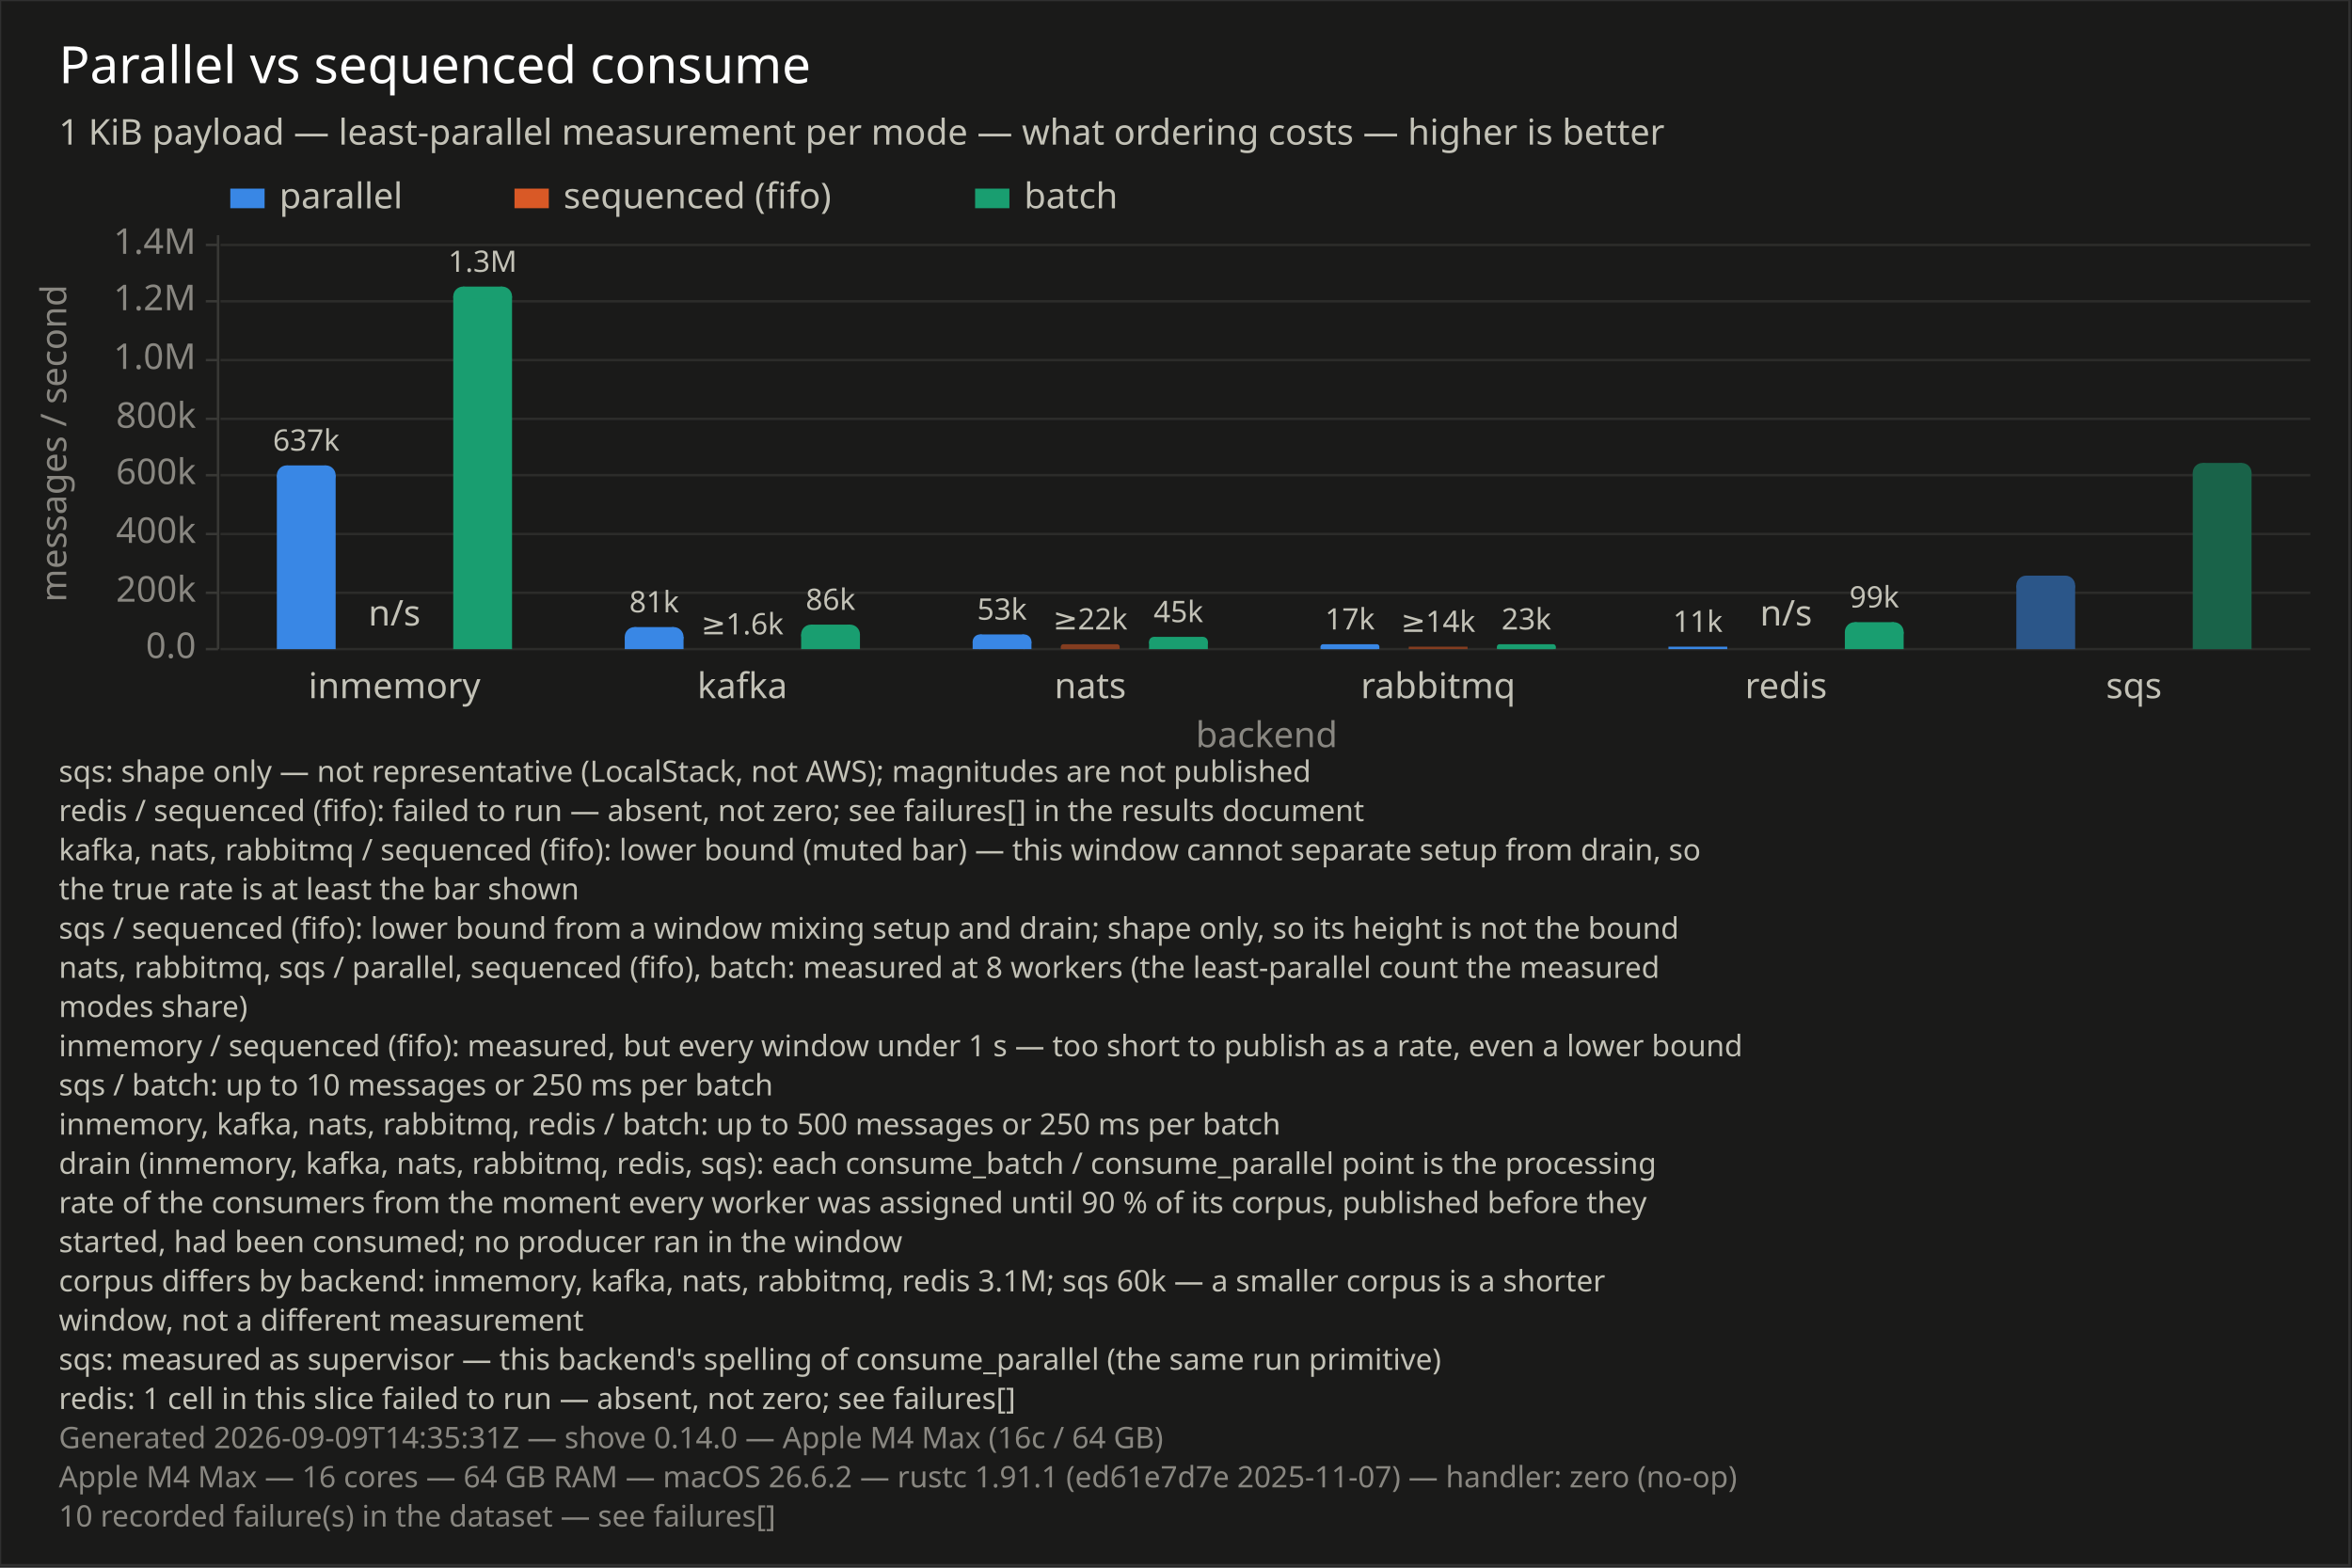
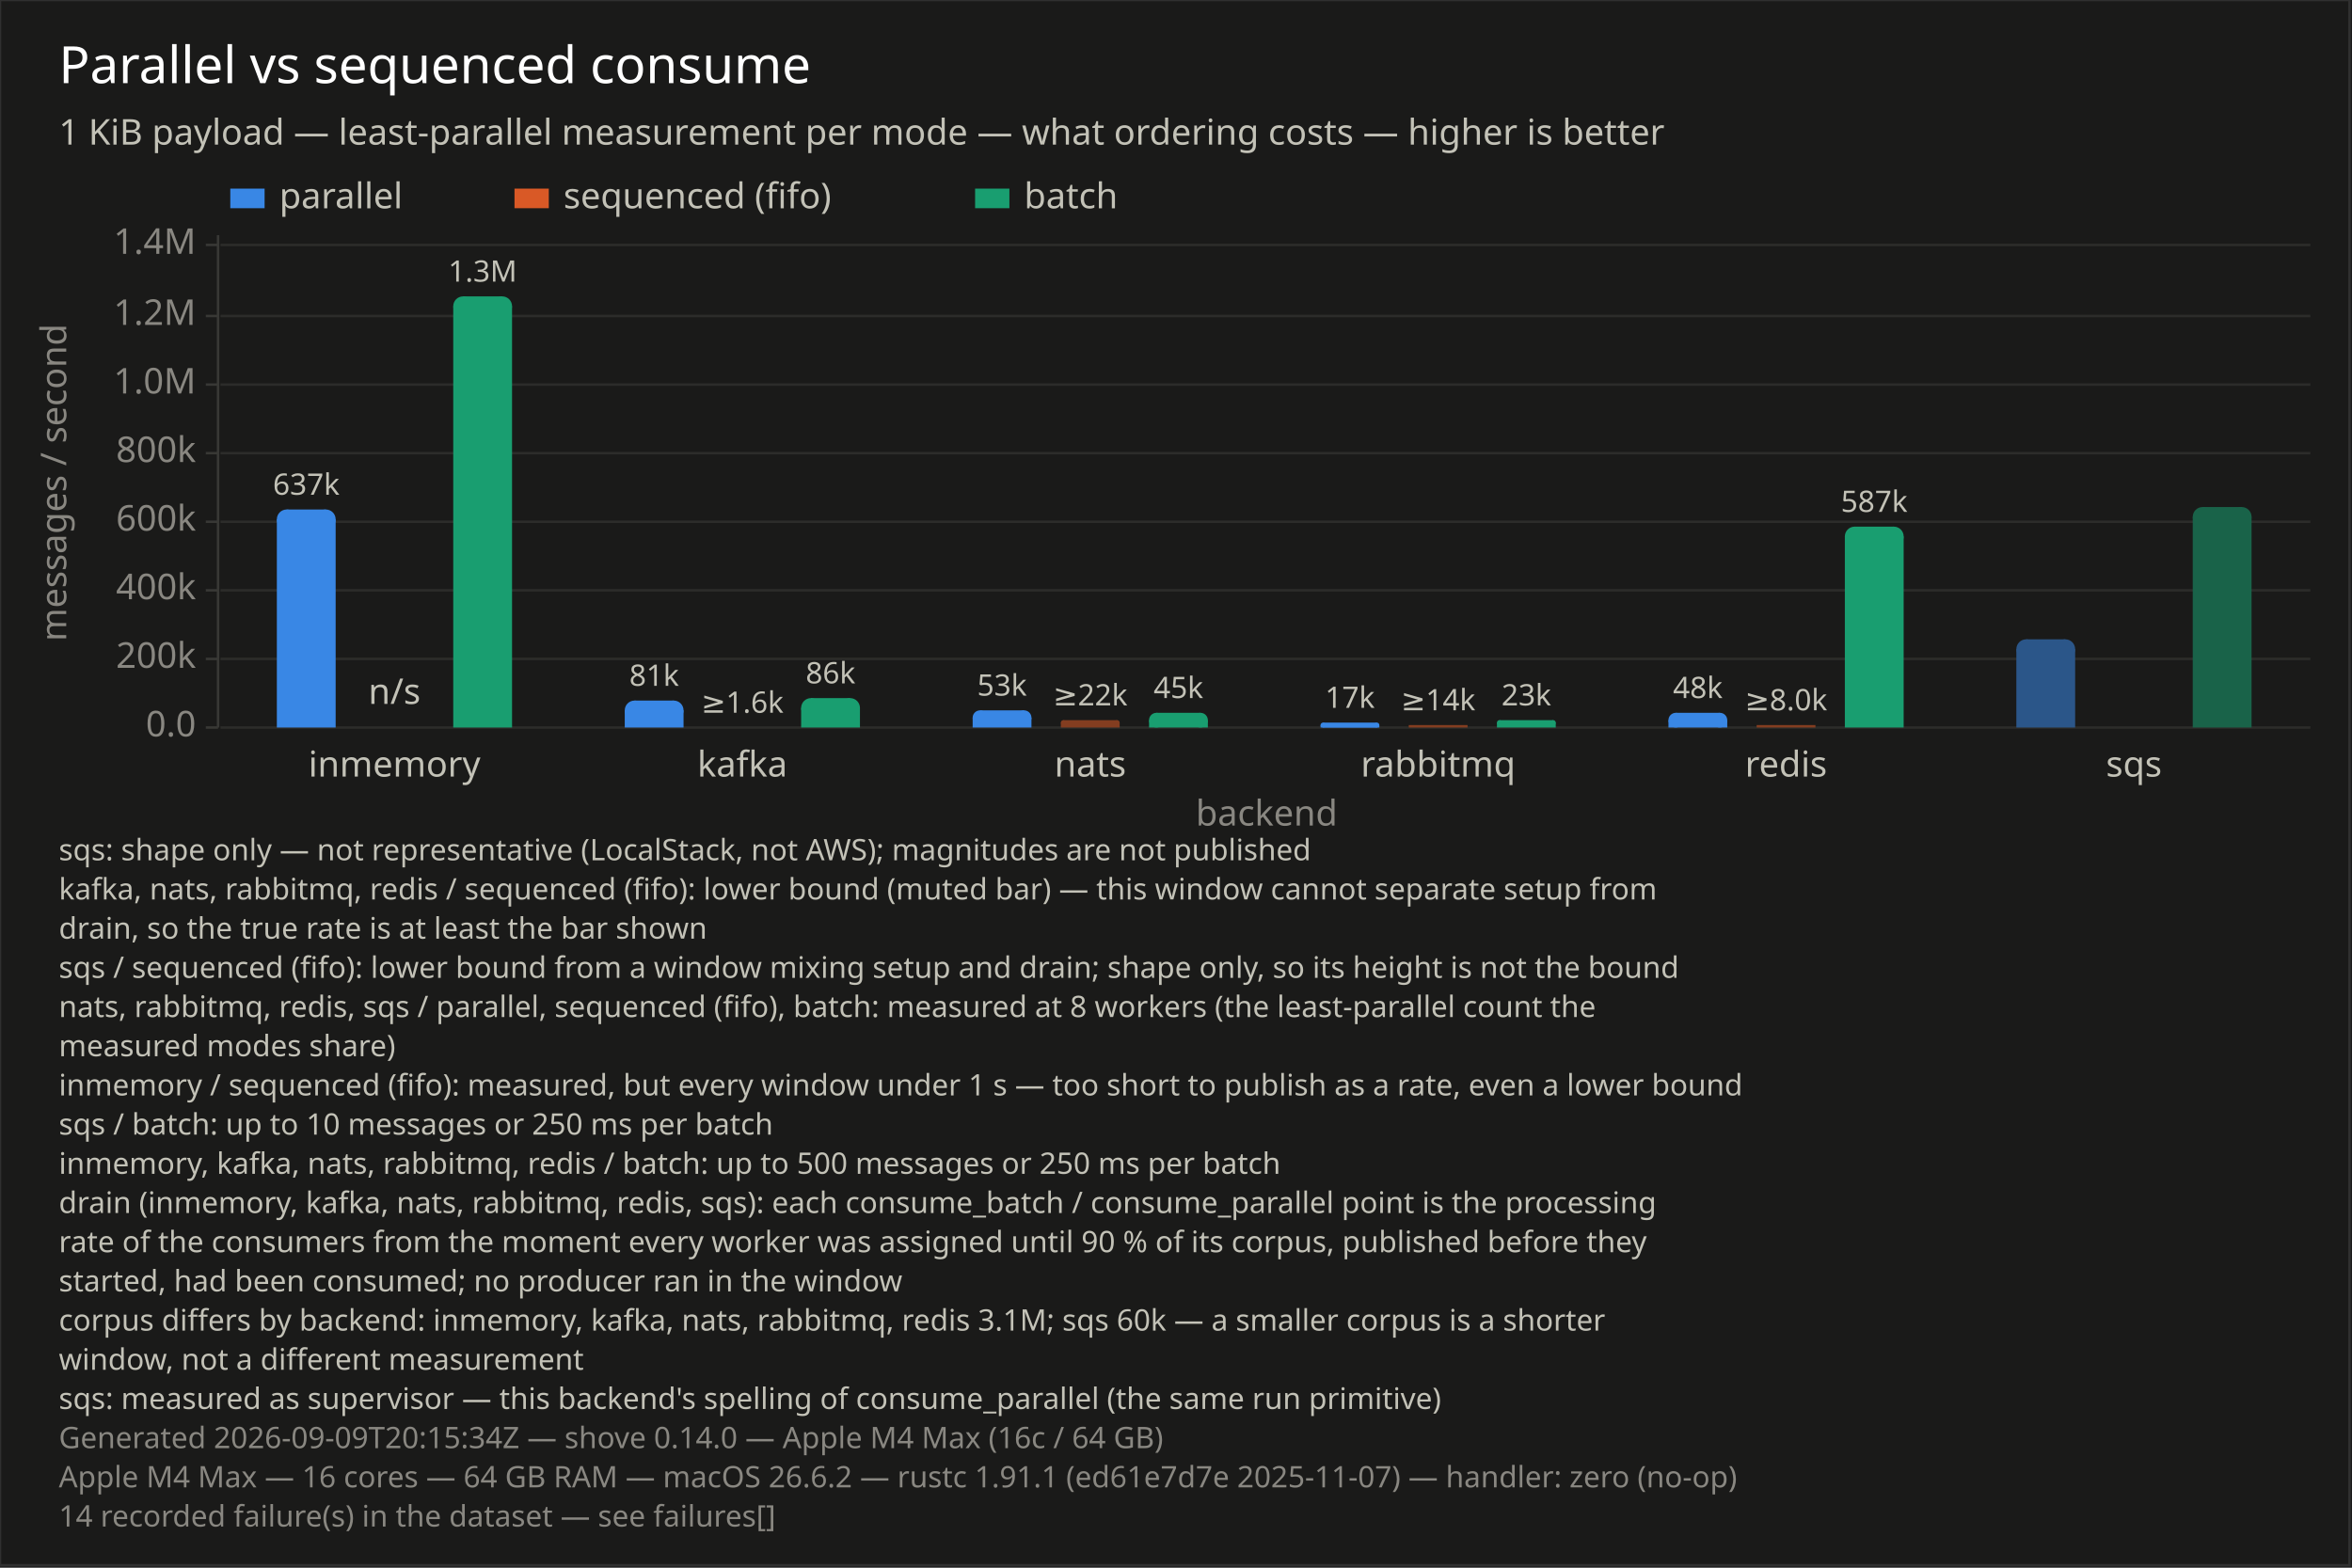
<svg xmlns="http://www.w3.org/2000/svg" width="960" height="640" viewBox="0 0 960 640">
  <rect x="0" y="0" width="960" height="640" opacity="1" fill="#1A1A19" stroke="none" />
  <rect x="0" y="0" width="959" height="639" opacity="0.1" fill="none" stroke="#FFFFFF" />
  <text x="24" y="18" dy="0.76em" text-anchor="start" font-family="sans-serif" font-size="20.968" opacity="1" fill="#FFFFFF">
Parallel vs sequenced consume
</text>
  <text x="24" y="48" dy="0.76em" text-anchor="start" font-family="sans-serif" font-size="14.516" opacity="1" fill="#C3C2B7">
1 KiB payload — least-parallel measurement per mode — what ordering costs — higher is better
</text>
-   <text x="24" y="310" dy="0.76em" text-anchor="start" font-family="sans-serif" font-size="12.097" opacity="1" fill="#C3C2B7">
+   <text x="24" y="342" dy="0.76em" text-anchor="start" font-family="sans-serif" font-size="12.097" opacity="1" fill="#C3C2B7">
sqs: shape only — not representative (LocalStack, not AWS); magnitudes are not published
</text>
-   <text x="24" y="326" dy="0.76em" text-anchor="start" font-family="sans-serif" font-size="12.097" opacity="1" fill="#C3C2B7">
- redis / sequenced (fifo): failed to run — absent, not zero; see failures[] in the results document
- </text>
-   <text x="24" y="342" dy="0.76em" text-anchor="start" font-family="sans-serif" font-size="12.097" opacity="1" fill="#C3C2B7">
- kafka, nats, rabbitmq / sequenced (fifo): lower bound (muted bar) — this window cannot separate setup from drain, so
- </text>
  <text x="24" y="358" dy="0.76em" text-anchor="start" font-family="sans-serif" font-size="12.097" opacity="1" fill="#C3C2B7">
- the true rate is at least the bar shown
+ kafka, nats, rabbitmq, redis / sequenced (fifo): lower bound (muted bar) — this window cannot separate setup from
</text>
  <text x="24" y="374" dy="0.76em" text-anchor="start" font-family="sans-serif" font-size="12.097" opacity="1" fill="#C3C2B7">
+ drain, so the true rate is at least the bar shown
+ </text>
+   <text x="24" y="390" dy="0.76em" text-anchor="start" font-family="sans-serif" font-size="12.097" opacity="1" fill="#C3C2B7">
sqs / sequenced (fifo): lower bound from a window mixing setup and drain; shape only, so its height is not the bound
</text>
-   <text x="24" y="390" dy="0.76em" text-anchor="start" font-family="sans-serif" font-size="12.097" opacity="1" fill="#C3C2B7">
- nats, rabbitmq, sqs / parallel, sequenced (fifo), batch: measured at 8 workers (the least-parallel count the measured
- </text>
  <text x="24" y="406" dy="0.76em" text-anchor="start" font-family="sans-serif" font-size="12.097" opacity="1" fill="#C3C2B7">
- modes share)
+ nats, rabbitmq, redis, sqs / parallel, sequenced (fifo), batch: measured at 8 workers (the least-parallel count the
</text>
  <text x="24" y="422" dy="0.76em" text-anchor="start" font-family="sans-serif" font-size="12.097" opacity="1" fill="#C3C2B7">
+ measured modes share)
+ </text>
+   <text x="24" y="438" dy="0.76em" text-anchor="start" font-family="sans-serif" font-size="12.097" opacity="1" fill="#C3C2B7">
inmemory / sequenced (fifo): measured, but every window under 1 s — too short to publish as a rate, even a lower bound
</text>
-   <text x="24" y="438" dy="0.76em" text-anchor="start" font-family="sans-serif" font-size="12.097" opacity="1" fill="#C3C2B7">
+   <text x="24" y="454" dy="0.76em" text-anchor="start" font-family="sans-serif" font-size="12.097" opacity="1" fill="#C3C2B7">
sqs / batch: up to 10 messages or 250 ms per batch
</text>
-   <text x="24" y="454" dy="0.76em" text-anchor="start" font-family="sans-serif" font-size="12.097" opacity="1" fill="#C3C2B7">
+   <text x="24" y="470" dy="0.76em" text-anchor="start" font-family="sans-serif" font-size="12.097" opacity="1" fill="#C3C2B7">
inmemory, kafka, nats, rabbitmq, redis / batch: up to 500 messages or 250 ms per batch
</text>
-   <text x="24" y="470" dy="0.76em" text-anchor="start" font-family="sans-serif" font-size="12.097" opacity="1" fill="#C3C2B7">
+   <text x="24" y="486" dy="0.76em" text-anchor="start" font-family="sans-serif" font-size="12.097" opacity="1" fill="#C3C2B7">
drain (inmemory, kafka, nats, rabbitmq, redis, sqs): each consume_batch / consume_parallel point is the processing
</text>
-   <text x="24" y="486" dy="0.76em" text-anchor="start" font-family="sans-serif" font-size="12.097" opacity="1" fill="#C3C2B7">
+   <text x="24" y="502" dy="0.76em" text-anchor="start" font-family="sans-serif" font-size="12.097" opacity="1" fill="#C3C2B7">
rate of the consumers from the moment every worker was assigned until 90 % of its corpus, published before they
</text>
-   <text x="24" y="502" dy="0.76em" text-anchor="start" font-family="sans-serif" font-size="12.097" opacity="1" fill="#C3C2B7">
+   <text x="24" y="518" dy="0.76em" text-anchor="start" font-family="sans-serif" font-size="12.097" opacity="1" fill="#C3C2B7">
started, had been consumed; no producer ran in the window
</text>
-   <text x="24" y="518" dy="0.76em" text-anchor="start" font-family="sans-serif" font-size="12.097" opacity="1" fill="#C3C2B7">
+   <text x="24" y="534" dy="0.76em" text-anchor="start" font-family="sans-serif" font-size="12.097" opacity="1" fill="#C3C2B7">
corpus differs by backend: inmemory, kafka, nats, rabbitmq, redis 3.1M; sqs 60k — a smaller corpus is a shorter
</text>
-   <text x="24" y="534" dy="0.76em" text-anchor="start" font-family="sans-serif" font-size="12.097" opacity="1" fill="#C3C2B7">
+   <text x="24" y="550" dy="0.76em" text-anchor="start" font-family="sans-serif" font-size="12.097" opacity="1" fill="#C3C2B7">
window, not a different measurement
</text>
-   <text x="24" y="550" dy="0.76em" text-anchor="start" font-family="sans-serif" font-size="12.097" opacity="1" fill="#C3C2B7">
+   <text x="24" y="566" dy="0.76em" text-anchor="start" font-family="sans-serif" font-size="12.097" opacity="1" fill="#C3C2B7">
sqs: measured as supervisor — this backend's spelling of consume_parallel (the same run primitive)
</text>
-   <text x="24" y="566" dy="0.76em" text-anchor="start" font-family="sans-serif" font-size="12.097" opacity="1" fill="#C3C2B7">
- redis: 1 cell in this slice failed to run — absent, not zero; see failures[]
- </text>
  <text x="24" y="582" dy="0.76em" text-anchor="start" font-family="sans-serif" font-size="12.097" opacity="1" fill="#898781">
- Generated 2026-09-09T14:35:31Z — shove 0.14.0 — Apple M4 Max (16c / 64 GB)
+ Generated 2026-09-09T20:15:34Z — shove 0.14.0 — Apple M4 Max (16c / 64 GB)
</text>
  <text x="24" y="598" dy="0.76em" text-anchor="start" font-family="sans-serif" font-size="12.097" opacity="1" fill="#898781">
Apple M4 Max — 16 cores — 64 GB RAM — macOS 26.6.2 — rustc 1.91.1 (ed61e7d7e 2025-11-07) — handler: zero (no-op)
</text>
  <text x="24" y="614" dy="0.76em" text-anchor="start" font-family="sans-serif" font-size="12.097" opacity="1" fill="#898781">
- 10 recorded failure(s) in the dataset — see failures[]
- </text>
-   <text x="16" y="181" dy="0.76em" text-anchor="middle" font-family="sans-serif" font-size="14.516" opacity="1" fill="#898781" transform="rotate(270, 16, 181)">
+ 14 recorded failure(s) in the dataset — see failures[]
+ </text>
+   <text x="16" y="197" dy="0.76em" text-anchor="middle" font-family="sans-serif" font-size="14.516" opacity="1" fill="#898781" transform="rotate(270, 16, 197)">
messages / second
</text>
-   <line opacity="1" stroke="#2C2C2A" stroke-width="1" x1="90" y1="265" x2="943" y2="265" />
-   <line opacity="1" stroke="#2C2C2A" stroke-width="1" x1="90" y1="242" x2="943" y2="242" />
-   <line opacity="1" stroke="#2C2C2A" stroke-width="1" x1="90" y1="218" x2="943" y2="218" />
-   <line opacity="1" stroke="#2C2C2A" stroke-width="1" x1="90" y1="194" x2="943" y2="194" />
-   <line opacity="1" stroke="#2C2C2A" stroke-width="1" x1="90" y1="171" x2="943" y2="171" />
-   <line opacity="1" stroke="#2C2C2A" stroke-width="1" x1="90" y1="147" x2="943" y2="147" />
-   <line opacity="1" stroke="#2C2C2A" stroke-width="1" x1="90" y1="123" x2="943" y2="123" />
+   <line opacity="1" stroke="#2C2C2A" stroke-width="1" x1="90" y1="297" x2="943" y2="297" />
+   <line opacity="1" stroke="#2C2C2A" stroke-width="1" x1="90" y1="269" x2="943" y2="269" />
+   <line opacity="1" stroke="#2C2C2A" stroke-width="1" x1="90" y1="241" x2="943" y2="241" />
+   <line opacity="1" stroke="#2C2C2A" stroke-width="1" x1="90" y1="213" x2="943" y2="213" />
+   <line opacity="1" stroke="#2C2C2A" stroke-width="1" x1="90" y1="185" x2="943" y2="185" />
+   <line opacity="1" stroke="#2C2C2A" stroke-width="1" x1="90" y1="157" x2="943" y2="157" />
+   <line opacity="1" stroke="#2C2C2A" stroke-width="1" x1="90" y1="129" x2="943" y2="129" />
  <line opacity="1" stroke="#2C2C2A" stroke-width="1" x1="90" y1="100" x2="943" y2="100" />
-   <polyline fill="none" opacity="1" stroke="#383835" stroke-width="1" points="89,96 89,265 " />
-   <text x="80" y="265" dy="0.5ex" text-anchor="end" font-family="sans-serif" font-size="14.516" opacity="1" fill="#898781">
+   <polyline fill="none" opacity="1" stroke="#383835" stroke-width="1" points="89,96 89,297 " />
+   <text x="80" y="297" dy="0.5ex" text-anchor="end" font-family="sans-serif" font-size="14.516" opacity="1" fill="#898781">
0.0
</text>
-   <polyline fill="none" opacity="1" stroke="#383835" stroke-width="1" points="84,265 89,265 " />
-   <text x="80" y="242" dy="0.5ex" text-anchor="end" font-family="sans-serif" font-size="14.516" opacity="1" fill="#898781">
+   <polyline fill="none" opacity="1" stroke="#383835" stroke-width="1" points="84,297 89,297 " />
+   <text x="80" y="269" dy="0.5ex" text-anchor="end" font-family="sans-serif" font-size="14.516" opacity="1" fill="#898781">
200k
</text>
-   <polyline fill="none" opacity="1" stroke="#383835" stroke-width="1" points="84,242 89,242 " />
-   <text x="80" y="218" dy="0.5ex" text-anchor="end" font-family="sans-serif" font-size="14.516" opacity="1" fill="#898781">
+   <polyline fill="none" opacity="1" stroke="#383835" stroke-width="1" points="84,269 89,269 " />
+   <text x="80" y="241" dy="0.5ex" text-anchor="end" font-family="sans-serif" font-size="14.516" opacity="1" fill="#898781">
400k
</text>
-   <polyline fill="none" opacity="1" stroke="#383835" stroke-width="1" points="84,218 89,218 " />
-   <text x="80" y="194" dy="0.5ex" text-anchor="end" font-family="sans-serif" font-size="14.516" opacity="1" fill="#898781">
+   <polyline fill="none" opacity="1" stroke="#383835" stroke-width="1" points="84,241 89,241 " />
+   <text x="80" y="213" dy="0.5ex" text-anchor="end" font-family="sans-serif" font-size="14.516" opacity="1" fill="#898781">
600k
</text>
-   <polyline fill="none" opacity="1" stroke="#383835" stroke-width="1" points="84,194 89,194 " />
-   <text x="80" y="171" dy="0.5ex" text-anchor="end" font-family="sans-serif" font-size="14.516" opacity="1" fill="#898781">
+   <polyline fill="none" opacity="1" stroke="#383835" stroke-width="1" points="84,213 89,213 " />
+   <text x="80" y="185" dy="0.5ex" text-anchor="end" font-family="sans-serif" font-size="14.516" opacity="1" fill="#898781">
800k
</text>
-   <polyline fill="none" opacity="1" stroke="#383835" stroke-width="1" points="84,171 89,171 " />
-   <text x="80" y="147" dy="0.5ex" text-anchor="end" font-family="sans-serif" font-size="14.516" opacity="1" fill="#898781">
+   <polyline fill="none" opacity="1" stroke="#383835" stroke-width="1" points="84,185 89,185 " />
+   <text x="80" y="157" dy="0.5ex" text-anchor="end" font-family="sans-serif" font-size="14.516" opacity="1" fill="#898781">
1.0M
</text>
-   <polyline fill="none" opacity="1" stroke="#383835" stroke-width="1" points="84,147 89,147 " />
-   <text x="80" y="123" dy="0.5ex" text-anchor="end" font-family="sans-serif" font-size="14.516" opacity="1" fill="#898781">
+   <polyline fill="none" opacity="1" stroke="#383835" stroke-width="1" points="84,157 89,157 " />
+   <text x="80" y="129" dy="0.5ex" text-anchor="end" font-family="sans-serif" font-size="14.516" opacity="1" fill="#898781">
1.2M
</text>
-   <polyline fill="none" opacity="1" stroke="#383835" stroke-width="1" points="84,123 89,123 " />
+   <polyline fill="none" opacity="1" stroke="#383835" stroke-width="1" points="84,129 89,129 " />
  <text x="80" y="100" dy="0.5ex" text-anchor="end" font-family="sans-serif" font-size="14.516" opacity="1" fill="#898781">
1.4M
</text>
  <polyline fill="none" opacity="1" stroke="#383835" stroke-width="1" points="84,100 89,100 " />
-   <rect x="113" y="194" width="24" height="71" opacity="1" fill="#3987E5" stroke="none" />
-   <rect x="117" y="190" width="16" height="5" opacity="1" fill="#3987E5" stroke="none" />
-   <circle cx="117" cy="194" r="4" opacity="1" fill="#3987E5" stroke="none" stroke-width="0" />
-   <circle cx="133" cy="194" r="4" opacity="1" fill="#3987E5" stroke="none" stroke-width="0" />
-   <text x="125" y="187" dy="-0.5ex" text-anchor="middle" font-family="sans-serif" font-size="12.097" opacity="1" fill="#C3C2B7">
+   <rect x="113" y="212" width="24" height="85" opacity="1" fill="#3987E5" stroke="none" />
+   <rect x="117" y="208" width="16" height="5" opacity="1" fill="#3987E5" stroke="none" />
+   <circle cx="117" cy="212" r="4" opacity="1" fill="#3987E5" stroke="none" stroke-width="0" />
+   <circle cx="133" cy="212" r="4" opacity="1" fill="#3987E5" stroke="none" stroke-width="0" />
+   <text x="125" y="205" dy="-0.5ex" text-anchor="middle" font-family="sans-serif" font-size="12.097" opacity="1" fill="#C3C2B7">
637k
</text>
-   <text x="161" y="259" dy="-0.5ex" text-anchor="middle" font-family="sans-serif" font-size="14.516" opacity="1" fill="#C3C2B7">
+   <text x="161" y="291" dy="-0.5ex" text-anchor="middle" font-family="sans-serif" font-size="14.516" opacity="1" fill="#C3C2B7">
n/s
</text>
-   <rect x="185" y="121" width="24" height="144" opacity="1" fill="#199E70" stroke="none" />
-   <rect x="189" y="117" width="16" height="5" opacity="1" fill="#199E70" stroke="none" />
-   <circle cx="189" cy="121" r="4" opacity="1" fill="#199E70" stroke="none" stroke-width="0" />
-   <circle cx="205" cy="121" r="4" opacity="1" fill="#199E70" stroke="none" stroke-width="0" />
-   <text x="197" y="114" dy="-0.5ex" text-anchor="middle" font-family="sans-serif" font-size="12.097" opacity="1" fill="#C3C2B7">
+   <rect x="185" y="125" width="24" height="172" opacity="1" fill="#199E70" stroke="none" />
+   <rect x="189" y="121" width="16" height="5" opacity="1" fill="#199E70" stroke="none" />
+   <circle cx="189" cy="125" r="4" opacity="1" fill="#199E70" stroke="none" stroke-width="0" />
+   <circle cx="205" cy="125" r="4" opacity="1" fill="#199E70" stroke="none" stroke-width="0" />
+   <text x="197" y="118" dy="-0.5ex" text-anchor="middle" font-family="sans-serif" font-size="12.097" opacity="1" fill="#C3C2B7">
1.3M
</text>
-   <rect x="255" y="260" width="24" height="5" opacity="1" fill="#3987E5" stroke="none" />
-   <rect x="259" y="256" width="16" height="5" opacity="1" fill="#3987E5" stroke="none" />
-   <circle cx="259" cy="260" r="4" opacity="1" fill="#3987E5" stroke="none" stroke-width="0" />
-   <circle cx="275" cy="260" r="4" opacity="1" fill="#3987E5" stroke="none" stroke-width="0" />
-   <text x="267" y="253" dy="-0.5ex" text-anchor="middle" font-family="sans-serif" font-size="12.097" opacity="1" fill="#C3C2B7">
+   <rect x="255" y="290" width="24" height="7" opacity="1" fill="#3987E5" stroke="none" />
+   <rect x="259" y="286" width="16" height="5" opacity="1" fill="#3987E5" stroke="none" />
+   <circle cx="259" cy="290" r="4" opacity="1" fill="#3987E5" stroke="none" stroke-width="0" />
+   <circle cx="275" cy="290" r="4" opacity="1" fill="#3987E5" stroke="none" stroke-width="0" />
+   <text x="267" y="283" dy="-0.5ex" text-anchor="middle" font-family="sans-serif" font-size="12.097" opacity="1" fill="#C3C2B7">
81k
</text>
-   <text x="303" y="262" dy="-0.5ex" text-anchor="middle" font-family="sans-serif" font-size="12.097" opacity="1" fill="#C3C2B7">
+   <text x="303" y="294" dy="-0.5ex" text-anchor="middle" font-family="sans-serif" font-size="12.097" opacity="1" fill="#C3C2B7">
≥1.6k
</text>
-   <rect x="327" y="259" width="24" height="6" opacity="1" fill="#199E70" stroke="none" />
-   <rect x="331" y="255" width="16" height="5" opacity="1" fill="#199E70" stroke="none" />
-   <circle cx="331" cy="259" r="4" opacity="1" fill="#199E70" stroke="none" stroke-width="0" />
-   <circle cx="347" cy="259" r="4" opacity="1" fill="#199E70" stroke="none" stroke-width="0" />
-   <text x="339" y="252" dy="-0.5ex" text-anchor="middle" font-family="sans-serif" font-size="12.097" opacity="1" fill="#C3C2B7">
+   <rect x="327" y="289" width="24" height="8" opacity="1" fill="#199E70" stroke="none" />
+   <rect x="331" y="285" width="16" height="5" opacity="1" fill="#199E70" stroke="none" />
+   <circle cx="331" cy="289" r="4" opacity="1" fill="#199E70" stroke="none" stroke-width="0" />
+   <circle cx="347" cy="289" r="4" opacity="1" fill="#199E70" stroke="none" stroke-width="0" />
+   <text x="339" y="282" dy="-0.5ex" text-anchor="middle" font-family="sans-serif" font-size="12.097" opacity="1" fill="#C3C2B7">
86k
</text>
-   <rect x="397" y="262" width="24" height="3" opacity="1" fill="#3987E5" stroke="none" />
-   <rect x="400" y="259" width="18" height="4" opacity="1" fill="#3987E5" stroke="none" />
-   <circle cx="400" cy="262" r="3" opacity="1" fill="#3987E5" stroke="none" stroke-width="0" />
-   <circle cx="418" cy="262" r="3" opacity="1" fill="#3987E5" stroke="none" stroke-width="0" />
-   <text x="409" y="256" dy="-0.5ex" text-anchor="middle" font-family="sans-serif" font-size="12.097" opacity="1" fill="#C3C2B7">
+   <rect x="397" y="293" width="24" height="4" opacity="1" fill="#3987E5" stroke="none" />
+   <rect x="400" y="290" width="18" height="4" opacity="1" fill="#3987E5" stroke="none" />
+   <circle cx="400" cy="293" r="3" opacity="1" fill="#3987E5" stroke="none" stroke-width="0" />
+   <circle cx="418" cy="293" r="3" opacity="1" fill="#3987E5" stroke="none" stroke-width="0" />
+   <text x="409" y="287" dy="-0.5ex" text-anchor="middle" font-family="sans-serif" font-size="12.097" opacity="1" fill="#C3C2B7">
53k
</text>
-   <rect x="433" y="264" width="24" height="1" opacity="1" fill="#833D20" stroke="none" />
-   <rect x="434" y="263" width="22" height="2" opacity="1" fill="#833D20" stroke="none" />
-   <circle cx="434" cy="264" r="1" opacity="1" fill="#833D20" stroke="none" stroke-width="0" />
-   <circle cx="456" cy="264" r="1" opacity="1" fill="#833D20" stroke="none" stroke-width="0" />
-   <text x="445" y="260" dy="-0.5ex" text-anchor="middle" font-family="sans-serif" font-size="12.097" opacity="1" fill="#C3C2B7">
+   <rect x="433" y="295" width="24" height="2" opacity="1" fill="#833D20" stroke="none" />
+   <rect x="434" y="294" width="22" height="2" opacity="1" fill="#833D20" stroke="none" />
+   <circle cx="434" cy="295" r="1" opacity="1" fill="#833D20" stroke="none" stroke-width="0" />
+   <circle cx="456" cy="295" r="1" opacity="1" fill="#833D20" stroke="none" stroke-width="0" />
+   <text x="445" y="291" dy="-0.5ex" text-anchor="middle" font-family="sans-serif" font-size="12.097" opacity="1" fill="#C3C2B7">
≥22k
</text>
-   <rect x="469" y="262" width="24" height="3" opacity="1" fill="#199E70" stroke="none" />
-   <rect x="471" y="260" width="20" height="3" opacity="1" fill="#199E70" stroke="none" />
-   <circle cx="471" cy="262" r="2" opacity="1" fill="#199E70" stroke="none" stroke-width="0" />
-   <circle cx="491" cy="262" r="2" opacity="1" fill="#199E70" stroke="none" stroke-width="0" />
-   <text x="481" y="257" dy="-0.5ex" text-anchor="middle" font-family="sans-serif" font-size="12.097" opacity="1" fill="#C3C2B7">
+   <rect x="469" y="294" width="24" height="3" opacity="1" fill="#199E70" stroke="none" />
+   <rect x="472" y="291" width="18" height="4" opacity="1" fill="#199E70" stroke="none" />
+   <circle cx="472" cy="294" r="3" opacity="1" fill="#199E70" stroke="none" stroke-width="0" />
+   <circle cx="490" cy="294" r="3" opacity="1" fill="#199E70" stroke="none" stroke-width="0" />
+   <text x="481" y="288" dy="-0.5ex" text-anchor="middle" font-family="sans-serif" font-size="12.097" opacity="1" fill="#C3C2B7">
45k
</text>
-   <rect x="539" y="264" width="24" height="1" opacity="1" fill="#3987E5" stroke="none" />
-   <rect x="540" y="263" width="22" height="2" opacity="1" fill="#3987E5" stroke="none" />
-   <circle cx="540" cy="264" r="1" opacity="1" fill="#3987E5" stroke="none" stroke-width="0" />
-   <circle cx="562" cy="264" r="1" opacity="1" fill="#3987E5" stroke="none" stroke-width="0" />
-   <text x="551" y="260" dy="-0.5ex" text-anchor="middle" font-family="sans-serif" font-size="12.097" opacity="1" fill="#C3C2B7">
+   <rect x="539" y="296" width="24" height="1" opacity="1" fill="#3987E5" stroke="none" />
+   <rect x="540" y="295" width="22" height="2" opacity="1" fill="#3987E5" stroke="none" />
+   <circle cx="540" cy="296" r="1" opacity="1" fill="#3987E5" stroke="none" stroke-width="0" />
+   <circle cx="562" cy="296" r="1" opacity="1" fill="#3987E5" stroke="none" stroke-width="0" />
+   <text x="551" y="292" dy="-0.5ex" text-anchor="middle" font-family="sans-serif" font-size="12.097" opacity="1" fill="#C3C2B7">
17k
</text>
-   <rect x="575" y="264" width="24" height="1" opacity="1" fill="#833D20" stroke="none" />
-   <text x="587" y="261" dy="-0.5ex" text-anchor="middle" font-family="sans-serif" font-size="12.097" opacity="1" fill="#C3C2B7">
+   <rect x="575" y="296" width="24" height="1" opacity="1" fill="#833D20" stroke="none" />
+   <text x="587" y="293" dy="-0.5ex" text-anchor="middle" font-family="sans-serif" font-size="12.097" opacity="1" fill="#C3C2B7">
≥14k
</text>
-   <rect x="611" y="264" width="24" height="1" opacity="1" fill="#199E70" stroke="none" />
-   <rect x="612" y="263" width="22" height="2" opacity="1" fill="#199E70" stroke="none" />
-   <circle cx="612" cy="264" r="1" opacity="1" fill="#199E70" stroke="none" stroke-width="0" />
-   <circle cx="634" cy="264" r="1" opacity="1" fill="#199E70" stroke="none" stroke-width="0" />
-   <text x="623" y="260" dy="-0.5ex" text-anchor="middle" font-family="sans-serif" font-size="12.097" opacity="1" fill="#C3C2B7">
+   <rect x="611" y="295" width="24" height="2" opacity="1" fill="#199E70" stroke="none" />
+   <rect x="612" y="294" width="22" height="2" opacity="1" fill="#199E70" stroke="none" />
+   <circle cx="612" cy="295" r="1" opacity="1" fill="#199E70" stroke="none" stroke-width="0" />
+   <circle cx="634" cy="295" r="1" opacity="1" fill="#199E70" stroke="none" stroke-width="0" />
+   <text x="623" y="291" dy="-0.5ex" text-anchor="middle" font-family="sans-serif" font-size="12.097" opacity="1" fill="#C3C2B7">
23k
</text>
-   <rect x="681" y="264" width="24" height="1" opacity="1" fill="#3987E5" stroke="none" />
-   <text x="693" y="261" dy="-0.5ex" text-anchor="middle" font-family="sans-serif" font-size="12.097" opacity="1" fill="#C3C2B7">
- 11k
- </text>
-   <text x="729" y="259" dy="-0.5ex" text-anchor="middle" font-family="sans-serif" font-size="14.516" opacity="1" fill="#C3C2B7">
- n/s
- </text>
-   <rect x="753" y="258" width="24" height="7" opacity="1" fill="#199E70" stroke="none" />
-   <rect x="757" y="254" width="16" height="5" opacity="1" fill="#199E70" stroke="none" />
-   <circle cx="757" cy="258" r="4" opacity="1" fill="#199E70" stroke="none" stroke-width="0" />
-   <circle cx="773" cy="258" r="4" opacity="1" fill="#199E70" stroke="none" stroke-width="0" />
-   <text x="765" y="251" dy="-0.5ex" text-anchor="middle" font-family="sans-serif" font-size="12.097" opacity="1" fill="#C3C2B7">
- 99k
- </text>
-   <rect x="823" y="239" width="24" height="26" opacity="1" fill="#2B5689" stroke="none" />
-   <rect x="827" y="235" width="16" height="5" opacity="1" fill="#2B5689" stroke="none" />
-   <circle cx="827" cy="239" r="4" opacity="1" fill="#2B5689" stroke="none" stroke-width="0" />
-   <circle cx="843" cy="239" r="4" opacity="1" fill="#2B5689" stroke="none" stroke-width="0" />
-   <rect x="895" y="193" width="24" height="72" opacity="1" fill="#196349" stroke="none" />
-   <rect x="899" y="189" width="16" height="5" opacity="1" fill="#196349" stroke="none" />
-   <circle cx="899" cy="193" r="4" opacity="1" fill="#196349" stroke="none" stroke-width="0" />
-   <circle cx="915" cy="193" r="4" opacity="1" fill="#196349" stroke="none" stroke-width="0" />
-   <text x="161" y="274" dy="0.76em" text-anchor="middle" font-family="sans-serif" font-size="14.516" opacity="1" fill="#C3C2B7">
+   <rect x="681" y="294" width="24" height="3" opacity="1" fill="#3987E5" stroke="none" />
+   <rect x="684" y="291" width="18" height="4" opacity="1" fill="#3987E5" stroke="none" />
+   <circle cx="684" cy="294" r="3" opacity="1" fill="#3987E5" stroke="none" stroke-width="0" />
+   <circle cx="702" cy="294" r="3" opacity="1" fill="#3987E5" stroke="none" stroke-width="0" />
+   <text x="693" y="288" dy="-0.5ex" text-anchor="middle" font-family="sans-serif" font-size="12.097" opacity="1" fill="#C3C2B7">
+ 48k
+ </text>
+   <rect x="717" y="296" width="24" height="1" opacity="1" fill="#833D20" stroke="none" />
+   <text x="729" y="293" dy="-0.5ex" text-anchor="middle" font-family="sans-serif" font-size="12.097" opacity="1" fill="#C3C2B7">
+ ≥8.0k
+ </text>
+   <rect x="753" y="219" width="24" height="78" opacity="1" fill="#199E70" stroke="none" />
+   <rect x="757" y="215" width="16" height="5" opacity="1" fill="#199E70" stroke="none" />
+   <circle cx="757" cy="219" r="4" opacity="1" fill="#199E70" stroke="none" stroke-width="0" />
+   <circle cx="773" cy="219" r="4" opacity="1" fill="#199E70" stroke="none" stroke-width="0" />
+   <text x="765" y="212" dy="-0.5ex" text-anchor="middle" font-family="sans-serif" font-size="12.097" opacity="1" fill="#C3C2B7">
+ 587k
+ </text>
+   <rect x="823" y="265" width="24" height="32" opacity="1" fill="#2B5689" stroke="none" />
+   <rect x="827" y="261" width="16" height="5" opacity="1" fill="#2B5689" stroke="none" />
+   <circle cx="827" cy="265" r="4" opacity="1" fill="#2B5689" stroke="none" stroke-width="0" />
+   <circle cx="843" cy="265" r="4" opacity="1" fill="#2B5689" stroke="none" stroke-width="0" />
+   <rect x="895" y="211" width="24" height="86" opacity="1" fill="#196349" stroke="none" />
+   <rect x="899" y="207" width="16" height="5" opacity="1" fill="#196349" stroke="none" />
+   <circle cx="899" cy="211" r="4" opacity="1" fill="#196349" stroke="none" stroke-width="0" />
+   <circle cx="915" cy="211" r="4" opacity="1" fill="#196349" stroke="none" stroke-width="0" />
+   <text x="161" y="306" dy="0.76em" text-anchor="middle" font-family="sans-serif" font-size="14.516" opacity="1" fill="#C3C2B7">
inmemory
</text>
-   <text x="303" y="274" dy="0.76em" text-anchor="middle" font-family="sans-serif" font-size="14.516" opacity="1" fill="#C3C2B7">
+   <text x="303" y="306" dy="0.76em" text-anchor="middle" font-family="sans-serif" font-size="14.516" opacity="1" fill="#C3C2B7">
kafka
</text>
-   <text x="445" y="274" dy="0.76em" text-anchor="middle" font-family="sans-serif" font-size="14.516" opacity="1" fill="#C3C2B7">
+   <text x="445" y="306" dy="0.76em" text-anchor="middle" font-family="sans-serif" font-size="14.516" opacity="1" fill="#C3C2B7">
nats
</text>
-   <text x="587" y="274" dy="0.76em" text-anchor="middle" font-family="sans-serif" font-size="14.516" opacity="1" fill="#C3C2B7">
+   <text x="587" y="306" dy="0.76em" text-anchor="middle" font-family="sans-serif" font-size="14.516" opacity="1" fill="#C3C2B7">
rabbitmq
</text>
-   <text x="729" y="274" dy="0.76em" text-anchor="middle" font-family="sans-serif" font-size="14.516" opacity="1" fill="#C3C2B7">
+   <text x="729" y="306" dy="0.76em" text-anchor="middle" font-family="sans-serif" font-size="14.516" opacity="1" fill="#C3C2B7">
redis
</text>
-   <text x="871" y="274" dy="0.76em" text-anchor="middle" font-family="sans-serif" font-size="14.516" opacity="1" fill="#C3C2B7">
+   <text x="871" y="306" dy="0.76em" text-anchor="middle" font-family="sans-serif" font-size="14.516" opacity="1" fill="#C3C2B7">
sqs
</text>
-   <text x="517" y="294" dy="0.76em" text-anchor="middle" font-family="sans-serif" font-size="14.516" opacity="1" fill="#898781">
+   <text x="517" y="326" dy="0.76em" text-anchor="middle" font-family="sans-serif" font-size="14.516" opacity="1" fill="#898781">
backend
</text>
  <rect x="94" y="77" width="14" height="8" opacity="1" fill="#3987E5" stroke="none" />
  <text x="114" y="74" dy="0.76em" text-anchor="start" font-family="sans-serif" font-size="14.516" opacity="1" fill="#C3C2B7">
parallel
</text>
  <rect x="210" y="77" width="14" height="8" opacity="1" fill="#D95926" stroke="none" />
  <text x="230" y="74" dy="0.76em" text-anchor="start" font-family="sans-serif" font-size="14.516" opacity="1" fill="#C3C2B7">
sequenced (fifo)
</text>
  <rect x="398" y="77" width="14" height="8" opacity="1" fill="#199E70" stroke="none" />
  <text x="418" y="74" dy="0.76em" text-anchor="start" font-family="sans-serif" font-size="14.516" opacity="1" fill="#C3C2B7">
batch
</text>
</svg>
